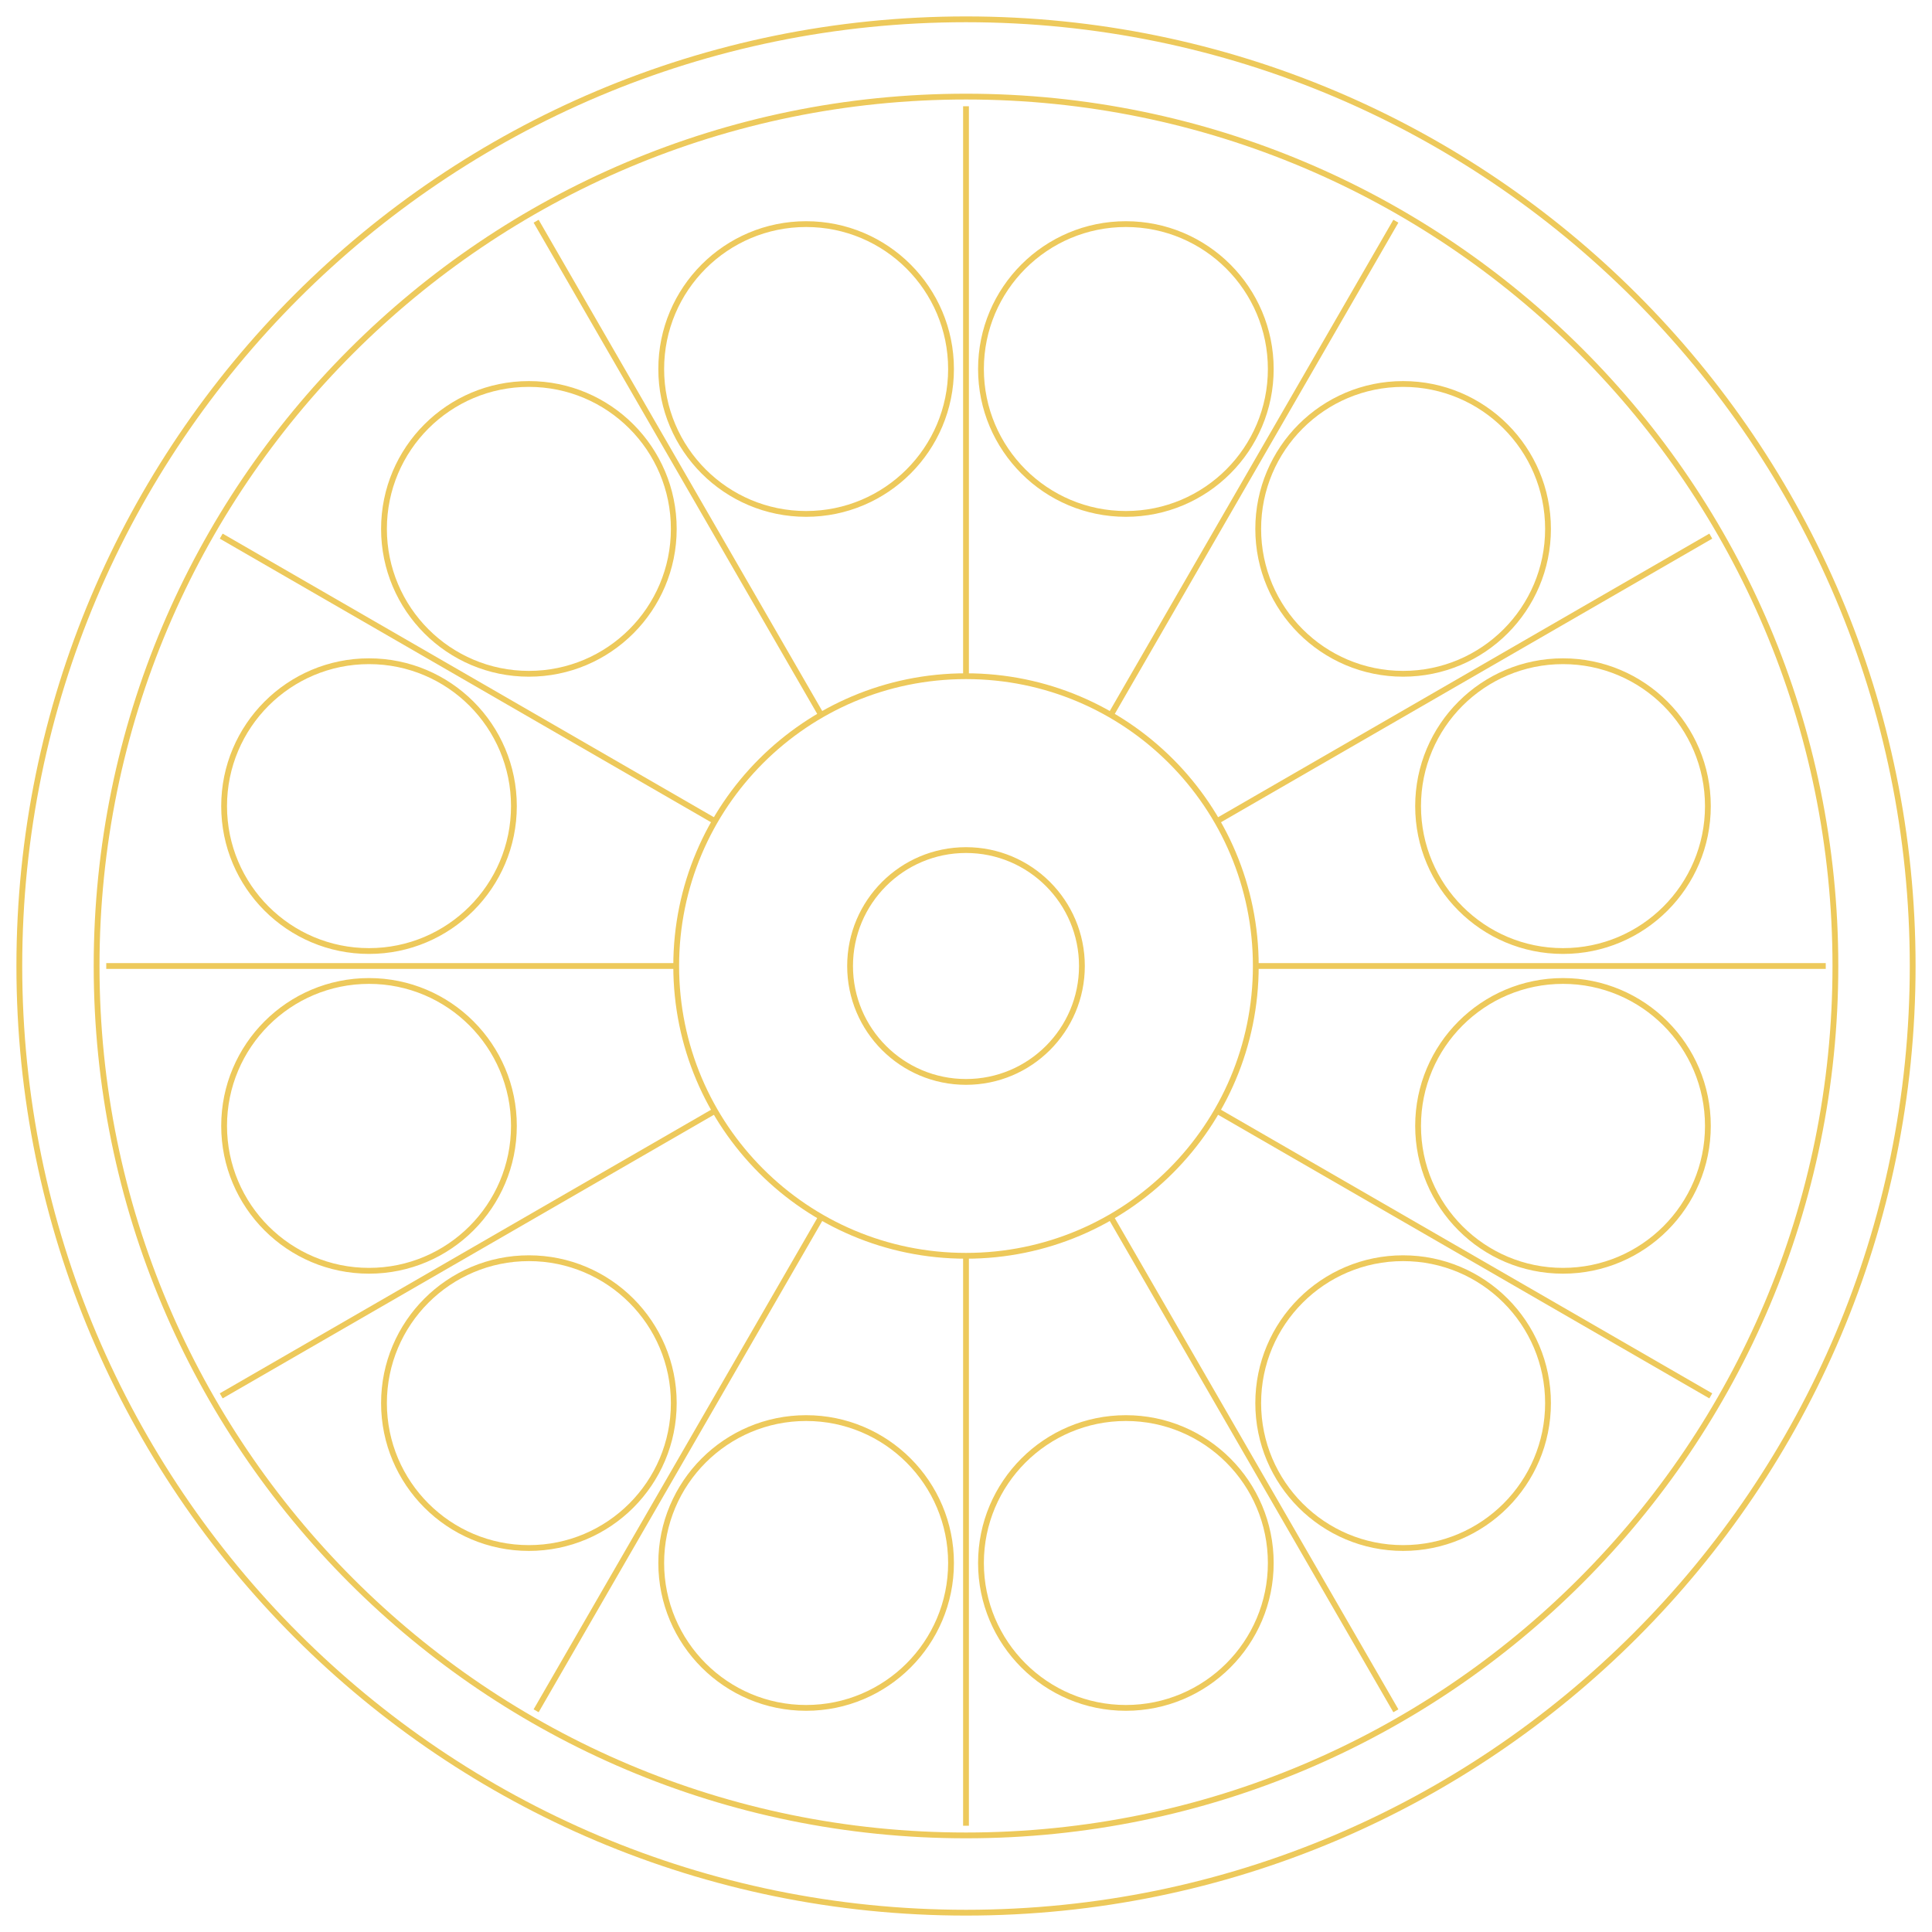
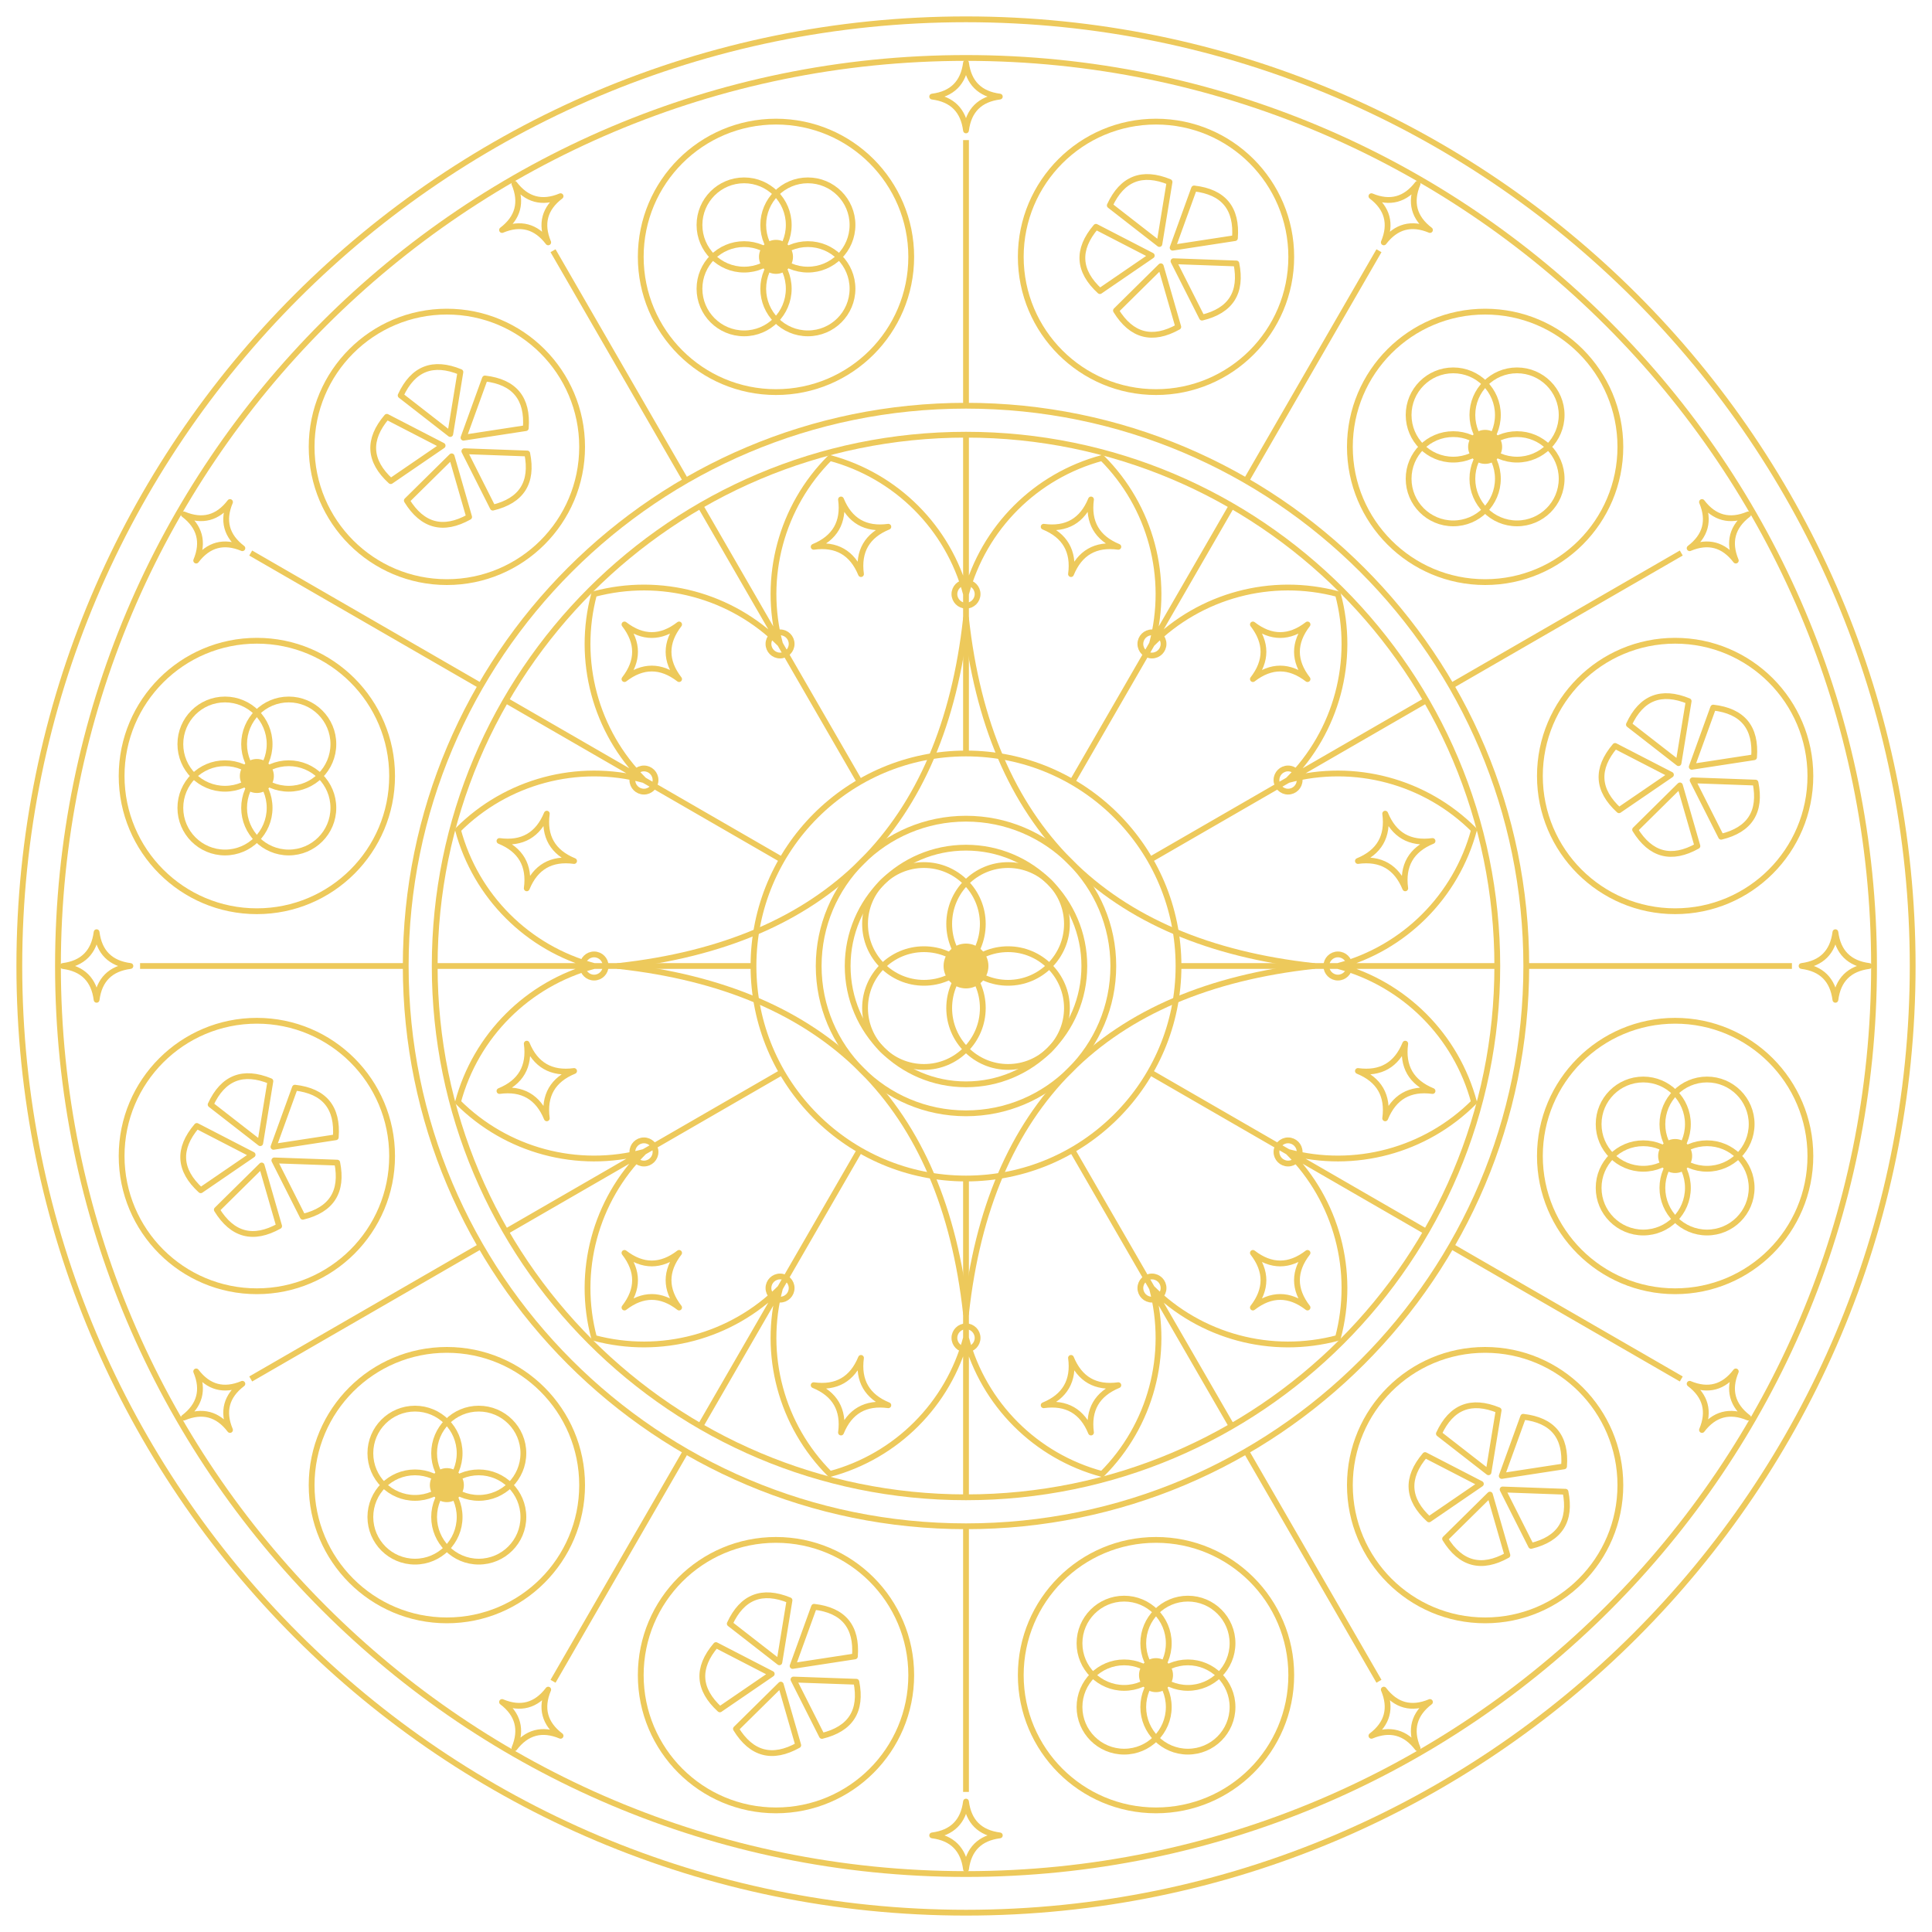
<svg xmlns="http://www.w3.org/2000/svg" viewBox="0 0 400 400">
-   <g fill="none" stroke="#edc95b" stroke-width="1.2">
-     <circle cx="200" cy="200" r="196" />
-     <circle cx="200" cy="200" r="180" />
-     <circle cx="200" cy="200" r="60" />
-     <circle cx="200" cy="200" r="24" />
-     <line x1="260.0" y1="200.0" x2="378.0" y2="200.0" />
-     <circle cx="323.6" cy="233.1" r="30" />
-     <line x1="252.0" y1="230.0" x2="354.2" y2="289.0" />
-     <circle cx="290.5" cy="290.5" r="30" />
-     <line x1="230.0" y1="252.0" x2="289.0" y2="354.2" />
-     <circle cx="233.1" cy="323.6" r="30" />
-     <line x1="200.0" y1="260.0" x2="200.0" y2="378.0" />
-     <circle cx="166.9" cy="323.6" r="30" />
-     <line x1="170.0" y1="252.0" x2="111.0" y2="354.2" />
-     <circle cx="109.5" cy="290.5" r="30" />
-     <line x1="148.0" y1="230.0" x2="45.8" y2="289.0" />
-     <circle cx="76.4" cy="233.1" r="30" />
-     <line x1="140.0" y1="200.0" x2="22.0" y2="200.0" />
-     <circle cx="76.4" cy="166.9" r="30" />
-     <line x1="148.0" y1="170.0" x2="45.8" y2="111.0" />
-     <circle cx="109.5" cy="109.5" r="30" />
-     <line x1="170.0" y1="148.0" x2="111.0" y2="45.8" />
-     <circle cx="166.9" cy="76.4" r="30" />
-     <line x1="200.0" y1="140.0" x2="200.0" y2="22.0" />
-     <circle cx="233.1" cy="76.4" r="30" />
-     <line x1="230.0" y1="148.0" x2="289.0" y2="45.8" />
-     <circle cx="290.5" cy="109.5" r="30" />
-     <line x1="252.0" y1="170.0" x2="354.2" y2="111.0" />
-     <circle cx="323.6" cy="166.9" r="30" />
+   <g fill="none" stroke="#edc95b" stroke-width="1.2" stroke-linejoin="round">
+     <circle cx="200.00" cy="200.00" r="196.00" />
+     <circle cx="200.00" cy="200.00" r="188.00" />
+     <circle cx="200.00" cy="200.00" r="116.00" />
+     <circle cx="200.00" cy="200.00" r="110.00" />
+     <circle cx="200.00" cy="200.00" r="44.00" />
+     <circle cx="200.00" cy="123.00" r="2.40" />
+     <circle cx="239.34" cy="53.18" r="28.00" />
+     <circle cx="238.50" cy="133.32" r="2.40" />
+     <circle cx="307.48" cy="92.52" r="28.00" />
+     <circle cx="314.08" cy="99.12" r="9.24" />
+     <circle cx="300.88" cy="99.12" r="9.24" />
+     <circle cx="300.88" cy="85.92" r="9.24" />
+     <circle cx="314.08" cy="85.92" r="9.24" />
+     <circle cx="307.48" cy="92.52" r="3.52" fill="#edc95b" stroke="none" />
+     <circle cx="266.68" cy="161.50" r="2.40" />
+     <circle cx="346.82" cy="160.66" r="28.00" />
+     <circle cx="277.00" cy="200.00" r="2.40" />
+     <circle cx="346.82" cy="239.34" r="28.00" />
+     <circle cx="353.42" cy="245.94" r="9.24" />
+     <circle cx="340.22" cy="245.94" r="9.24" />
+     <circle cx="340.22" cy="232.74" r="9.24" />
+     <circle cx="353.42" cy="232.74" r="9.24" />
+     <circle cx="346.82" cy="239.34" r="3.52" fill="#edc95b" stroke="none" />
+     <circle cx="266.68" cy="238.50" r="2.40" />
+     <circle cx="307.48" cy="307.48" r="28.00" />
+     <circle cx="238.50" cy="266.68" r="2.40" />
+     <circle cx="239.34" cy="346.82" r="28.00" />
+     <circle cx="245.94" cy="353.42" r="9.24" />
+     <circle cx="232.74" cy="353.42" r="9.24" />
+     <circle cx="232.74" cy="340.22" r="9.24" />
+     <circle cx="245.94" cy="340.22" r="9.24" />
+     <circle cx="239.34" cy="346.82" r="3.52" fill="#edc95b" stroke="none" />
+     <circle cx="200.00" cy="277.00" r="2.40" />
+     <circle cx="160.66" cy="346.82" r="28.00" />
+     <circle cx="161.50" cy="266.68" r="2.40" />
+     <circle cx="92.52" cy="307.48" r="28.00" />
+     <circle cx="99.12" cy="314.08" r="9.24" />
+     <circle cx="85.92" cy="314.08" r="9.24" />
+     <circle cx="85.92" cy="300.88" r="9.24" />
+     <circle cx="99.12" cy="300.88" r="9.24" />
+     <circle cx="92.52" cy="307.48" r="3.52" fill="#edc95b" stroke="none" />
+     <circle cx="133.32" cy="238.50" r="2.40" />
+     <circle cx="53.18" cy="239.34" r="28.00" />
+     <circle cx="123.00" cy="200.00" r="2.40" />
+     <circle cx="53.18" cy="160.66" r="28.00" />
+     <circle cx="59.78" cy="167.26" r="9.24" />
+     <circle cx="46.58" cy="167.26" r="9.24" />
+     <circle cx="46.58" cy="154.06" r="9.24" />
+     <circle cx="59.78" cy="154.06" r="9.24" />
+     <circle cx="53.18" cy="160.66" r="3.52" fill="#edc95b" stroke="none" />
+     <circle cx="133.32" cy="161.50" r="2.40" />
+     <circle cx="92.52" cy="92.52" r="28.00" />
+     <circle cx="161.50" cy="133.32" r="2.40" />
+     <circle cx="160.66" cy="53.18" r="28.00" />
+     <circle cx="167.26" cy="59.78" r="9.24" />
+     <circle cx="154.06" cy="59.78" r="9.24" />
+     <circle cx="154.06" cy="46.58" r="9.24" />
+     <circle cx="167.26" cy="46.58" r="9.24" />
+     <circle cx="160.66" cy="53.18" r="3.52" fill="#edc95b" stroke="none" />
+     <path d="M200.00 156.00L200.00 90.00M200.00 123.00A39.86 39.86 0 0 1 228.18 94.82A39.86 39.86 0 0 1 238.50 133.32M225.88 103.41Q224.92 110.49 231.54 113.21Q224.45 112.24 221.74 118.86Q222.70 111.77 216.08 109.06Q223.17 110.03 225.88 103.41ZM200.00 84.00L200.00 29.00M200.00 13.00Q200.79 19.21 207.00 20.00Q200.79 20.79 200.00 27.00Q199.21 20.79 193.00 20.00Q199.21 19.21 200.00 13.00ZM242.96 54.08L255.98 54.55Q257.79 63.60 248.86 65.76Z M240.33 55.13L243.95 67.68Q235.90 72.18 231.05 64.30Z M238.46 52.92L227.72 60.27Q220.90 54.03 226.91 46.96Z M240.04 50.52L229.77 42.53Q233.62 34.18 242.14 37.68Z M242.78 51.28L247.22 39.02Q256.39 40.07 255.68 49.30ZM222.00 161.89L255.00 104.74M238.50 133.32A39.86 39.86 0 0 1 277.00 123.00A39.86 39.86 0 0 1 266.68 161.50M270.71 129.29Q266.33 134.95 270.71 140.60Q265.05 136.23 259.40 140.60Q263.77 134.95 259.40 129.29Q265.05 133.67 270.71 129.29ZM258.00 99.54L285.50 51.91M293.50 38.05Q291.08 43.83 296.06 47.62Q290.29 45.20 286.50 50.18Q288.92 44.41 283.94 40.62Q289.71 43.03 293.50 38.05ZM238.11 178.00L295.26 145.00M266.68 161.50A39.86 39.86 0 0 1 305.18 171.82A39.86 39.86 0 0 1 277.00 200.00M296.59 174.12Q289.97 176.83 290.94 183.92Q288.23 177.30 281.14 178.26Q287.76 175.55 286.79 168.46Q289.51 175.08 296.59 174.12ZM300.46 142.00L348.09 114.50M361.95 106.50Q356.97 110.29 359.38 116.06Q355.59 111.08 349.82 113.50Q354.80 109.71 352.38 103.94Q356.17 108.92 361.95 106.50ZM350.44 161.56L363.46 162.03Q365.27 171.08 356.34 173.24Z M347.81 162.61L351.43 175.16Q343.38 179.66 338.53 171.78Z M345.95 160.40L335.20 167.75Q328.38 161.51 334.39 154.44Z M347.52 158.00L337.25 150.01Q341.10 141.66 349.62 145.16Z M350.26 158.76L354.70 146.50Q363.87 147.56 363.16 156.78ZM244.00 200.00L310.00 200.00M277.00 200.00A39.86 39.86 0 0 1 305.18 228.18A39.86 39.86 0 0 1 266.68 238.50M296.59 225.88Q289.51 224.92 286.79 231.54Q287.76 224.45 281.14 221.74Q288.23 222.70 290.94 216.08Q289.97 223.17 296.59 225.88ZM316.00 200.00L371.00 200.00M387.00 200.00Q380.79 200.79 380.00 207.00Q379.21 200.79 373.00 200.00Q379.21 199.21 380.00 193.00Q380.79 199.21 387.00 200.00ZM238.11 222.00L295.26 255.00M266.68 238.50A39.86 39.86 0 0 1 277.00 277.00A39.86 39.86 0 0 1 238.50 266.68M270.71 270.71Q265.05 266.33 259.40 270.71Q263.77 265.05 259.40 259.40Q265.05 263.77 270.71 259.40Q266.33 265.05 270.71 270.71ZM300.46 258.00L348.09 285.50M361.95 293.50Q356.17 291.08 352.38 296.06Q354.80 290.29 349.82 286.50Q355.59 288.92 359.38 283.94Q356.97 289.71 361.95 293.50ZM311.10 308.38L324.12 308.85Q325.93 317.90 316.99 320.06Z M308.47 309.44L312.09 321.99Q304.04 326.48 299.19 318.60Z M306.60 307.22L295.86 314.57Q289.03 308.33 295.05 301.26Z M308.18 304.82L297.91 296.83Q301.76 288.48 310.28 291.98Z M310.92 305.58L315.36 293.33Q324.52 294.38 323.82 303.60ZM222.00 238.11L255.00 295.26M238.50 266.68A39.86 39.86 0 0 1 228.18 305.18A39.86 39.86 0 0 1 200.00 277.00M225.88 296.59Q223.17 289.97 216.08 290.94Q222.70 288.23 221.74 281.14Q224.45 287.76 231.54 286.79Q224.92 289.51 225.88 296.59ZM258.00 300.46L285.50 348.09M293.50 361.95Q289.71 356.97 283.94 359.38Q288.92 355.59 286.50 349.82Q290.29 354.80 296.06 352.38Q291.08 356.17 293.50 361.95ZM200.00 244.00L200.00 310.00M200.00 277.00A39.86 39.86 0 0 1 171.82 305.18A39.86 39.86 0 0 1 161.50 266.68M174.12 296.59Q175.08 289.51 168.46 286.79Q175.55 287.76 178.26 281.14Q177.30 288.23 183.92 290.94Q176.83 289.97 174.12 296.59ZM200.00 316.00L200.00 371.00M200.00 387.00Q199.21 380.79 193.00 380.00Q199.21 379.21 200.00 373.00Q200.79 379.21 207.00 380.00Q200.79 380.79 200.00 387.00ZM164.28 347.73L177.30 348.19Q179.10 357.24 170.17 359.40Z M161.65 348.78L165.27 361.33Q157.22 365.82 152.37 357.94Z M159.78 346.56L149.04 353.91Q142.21 347.67 148.23 340.60Z M161.36 344.16L151.09 336.17Q154.94 327.82 163.46 331.32Z M164.10 344.92L168.54 332.67Q177.70 333.72 177.00 342.94ZM178.00 238.11L145.00 295.26M161.50 266.68A39.86 39.86 0 0 1 123.00 277.00A39.86 39.86 0 0 1 133.32 238.50M129.29 270.71Q133.67 265.05 129.29 259.40Q134.95 263.77 140.60 259.40Q136.23 265.05 140.60 270.71Q134.95 266.33 129.29 270.71ZM142.00 300.46L114.50 348.09M106.50 361.95Q108.92 356.17 103.94 352.38Q109.71 354.80 113.50 349.82Q111.08 355.59 116.06 359.38Q110.29 356.97 106.50 361.95ZM161.89 222.00L104.74 255.00M133.32 238.50A39.86 39.86 0 0 1 94.82 228.18A39.86 39.86 0 0 1 123.00 200.00M103.41 225.88Q110.03 223.17 109.06 216.08Q111.77 222.70 118.86 221.74Q112.24 224.45 113.21 231.54Q110.49 224.92 103.41 225.88ZM99.54 258.00L51.91 285.50M38.05 293.50Q43.03 289.71 40.62 283.94Q44.41 288.92 50.18 286.50Q45.20 290.29 47.62 296.06Q43.83 291.08 38.05 293.50ZM56.80 240.25L69.82 240.71Q71.62 249.76 62.69 251.92Z M54.17 241.30L57.79 253.85Q49.74 258.34 44.89 250.46Z M52.30 239.08L41.56 246.43Q34.73 240.19 40.75 233.12Z M53.88 236.68L43.61 228.69Q47.46 220.34 55.98 223.84Z M56.62 237.44L61.06 225.19Q70.22 226.24 69.52 235.46ZM156.00 200.00L90.00 200.00M123.00 200.00A39.86 39.86 0 0 1 94.82 171.82A39.86 39.86 0 0 1 133.32 161.50M103.41 174.12Q110.49 175.08 113.21 168.46Q112.24 175.55 118.86 178.26Q111.77 177.30 109.06 183.92Q110.03 176.83 103.41 174.12ZM84.00 200.00L29.00 200.00M13.00 200.00Q19.21 199.21 20.00 193.00Q20.79 199.21 27.00 200.00Q20.79 200.79 20.00 207.00Q19.21 200.79 13.00 200.00ZM161.89 178.00L104.74 145.00M133.32 161.50A39.86 39.86 0 0 1 123.00 123.00A39.86 39.86 0 0 1 161.50 133.32M129.29 129.29Q134.95 133.67 140.60 129.29Q136.23 134.95 140.60 140.60Q134.95 136.23 129.29 140.60Q133.67 134.95 129.29 129.29ZM99.54 142.00L51.91 114.50M38.05 106.50Q43.83 108.92 47.62 103.94Q45.20 109.71 50.18 113.50Q44.41 111.08 40.62 116.06Q43.03 110.29 38.05 106.50ZM96.14 93.42L109.16 93.89Q110.97 102.94 102.03 105.10Z M93.51 94.48L97.13 107.03Q89.08 111.52 84.23 103.64Z M91.64 92.26L80.90 99.61Q74.07 93.37 80.09 86.30Z M93.22 89.86L82.95 81.87Q86.80 73.52 95.32 77.02Z M95.96 90.62L100.40 78.36Q109.56 79.42 108.86 88.64ZM178.00 161.89L145.00 104.74M161.50 133.32A39.86 39.86 0 0 1 171.82 94.82A39.86 39.86 0 0 1 200.00 123.00M174.12 103.41Q176.83 110.03 183.92 109.06Q177.30 111.77 178.26 118.86Q175.55 112.24 168.46 113.21Q175.08 110.49 174.12 103.41ZM142.00 99.54L114.50 51.91M106.50 38.05Q110.29 43.03 116.06 40.62Q111.08 44.41 113.50 50.18Q109.71 45.20 103.94 47.62Q108.92 43.83 106.50 38.05Z" />
+     <path d="M200.00 128.00Q207.13 192.87 272.00 200.00Q207.13 207.13 200.00 272.00Q192.87 207.13 128.00 200.00Q192.87 192.87 200.00 128.00Z" />
+     <circle cx="200.00" cy="200.00" r="30.50" />
+     <circle cx="200.00" cy="200.00" r="24.50" />
+     <circle cx="208.71" cy="208.71" r="12.19" />
+     <circle cx="191.29" cy="208.71" r="12.19" />
+     <circle cx="191.29" cy="191.29" r="12.19" />
+     <circle cx="208.71" cy="191.29" r="12.19" />
+     <circle cx="200.00" cy="200.00" r="4.64" fill="#edc95b" stroke="none" />
  </g>
</svg>
